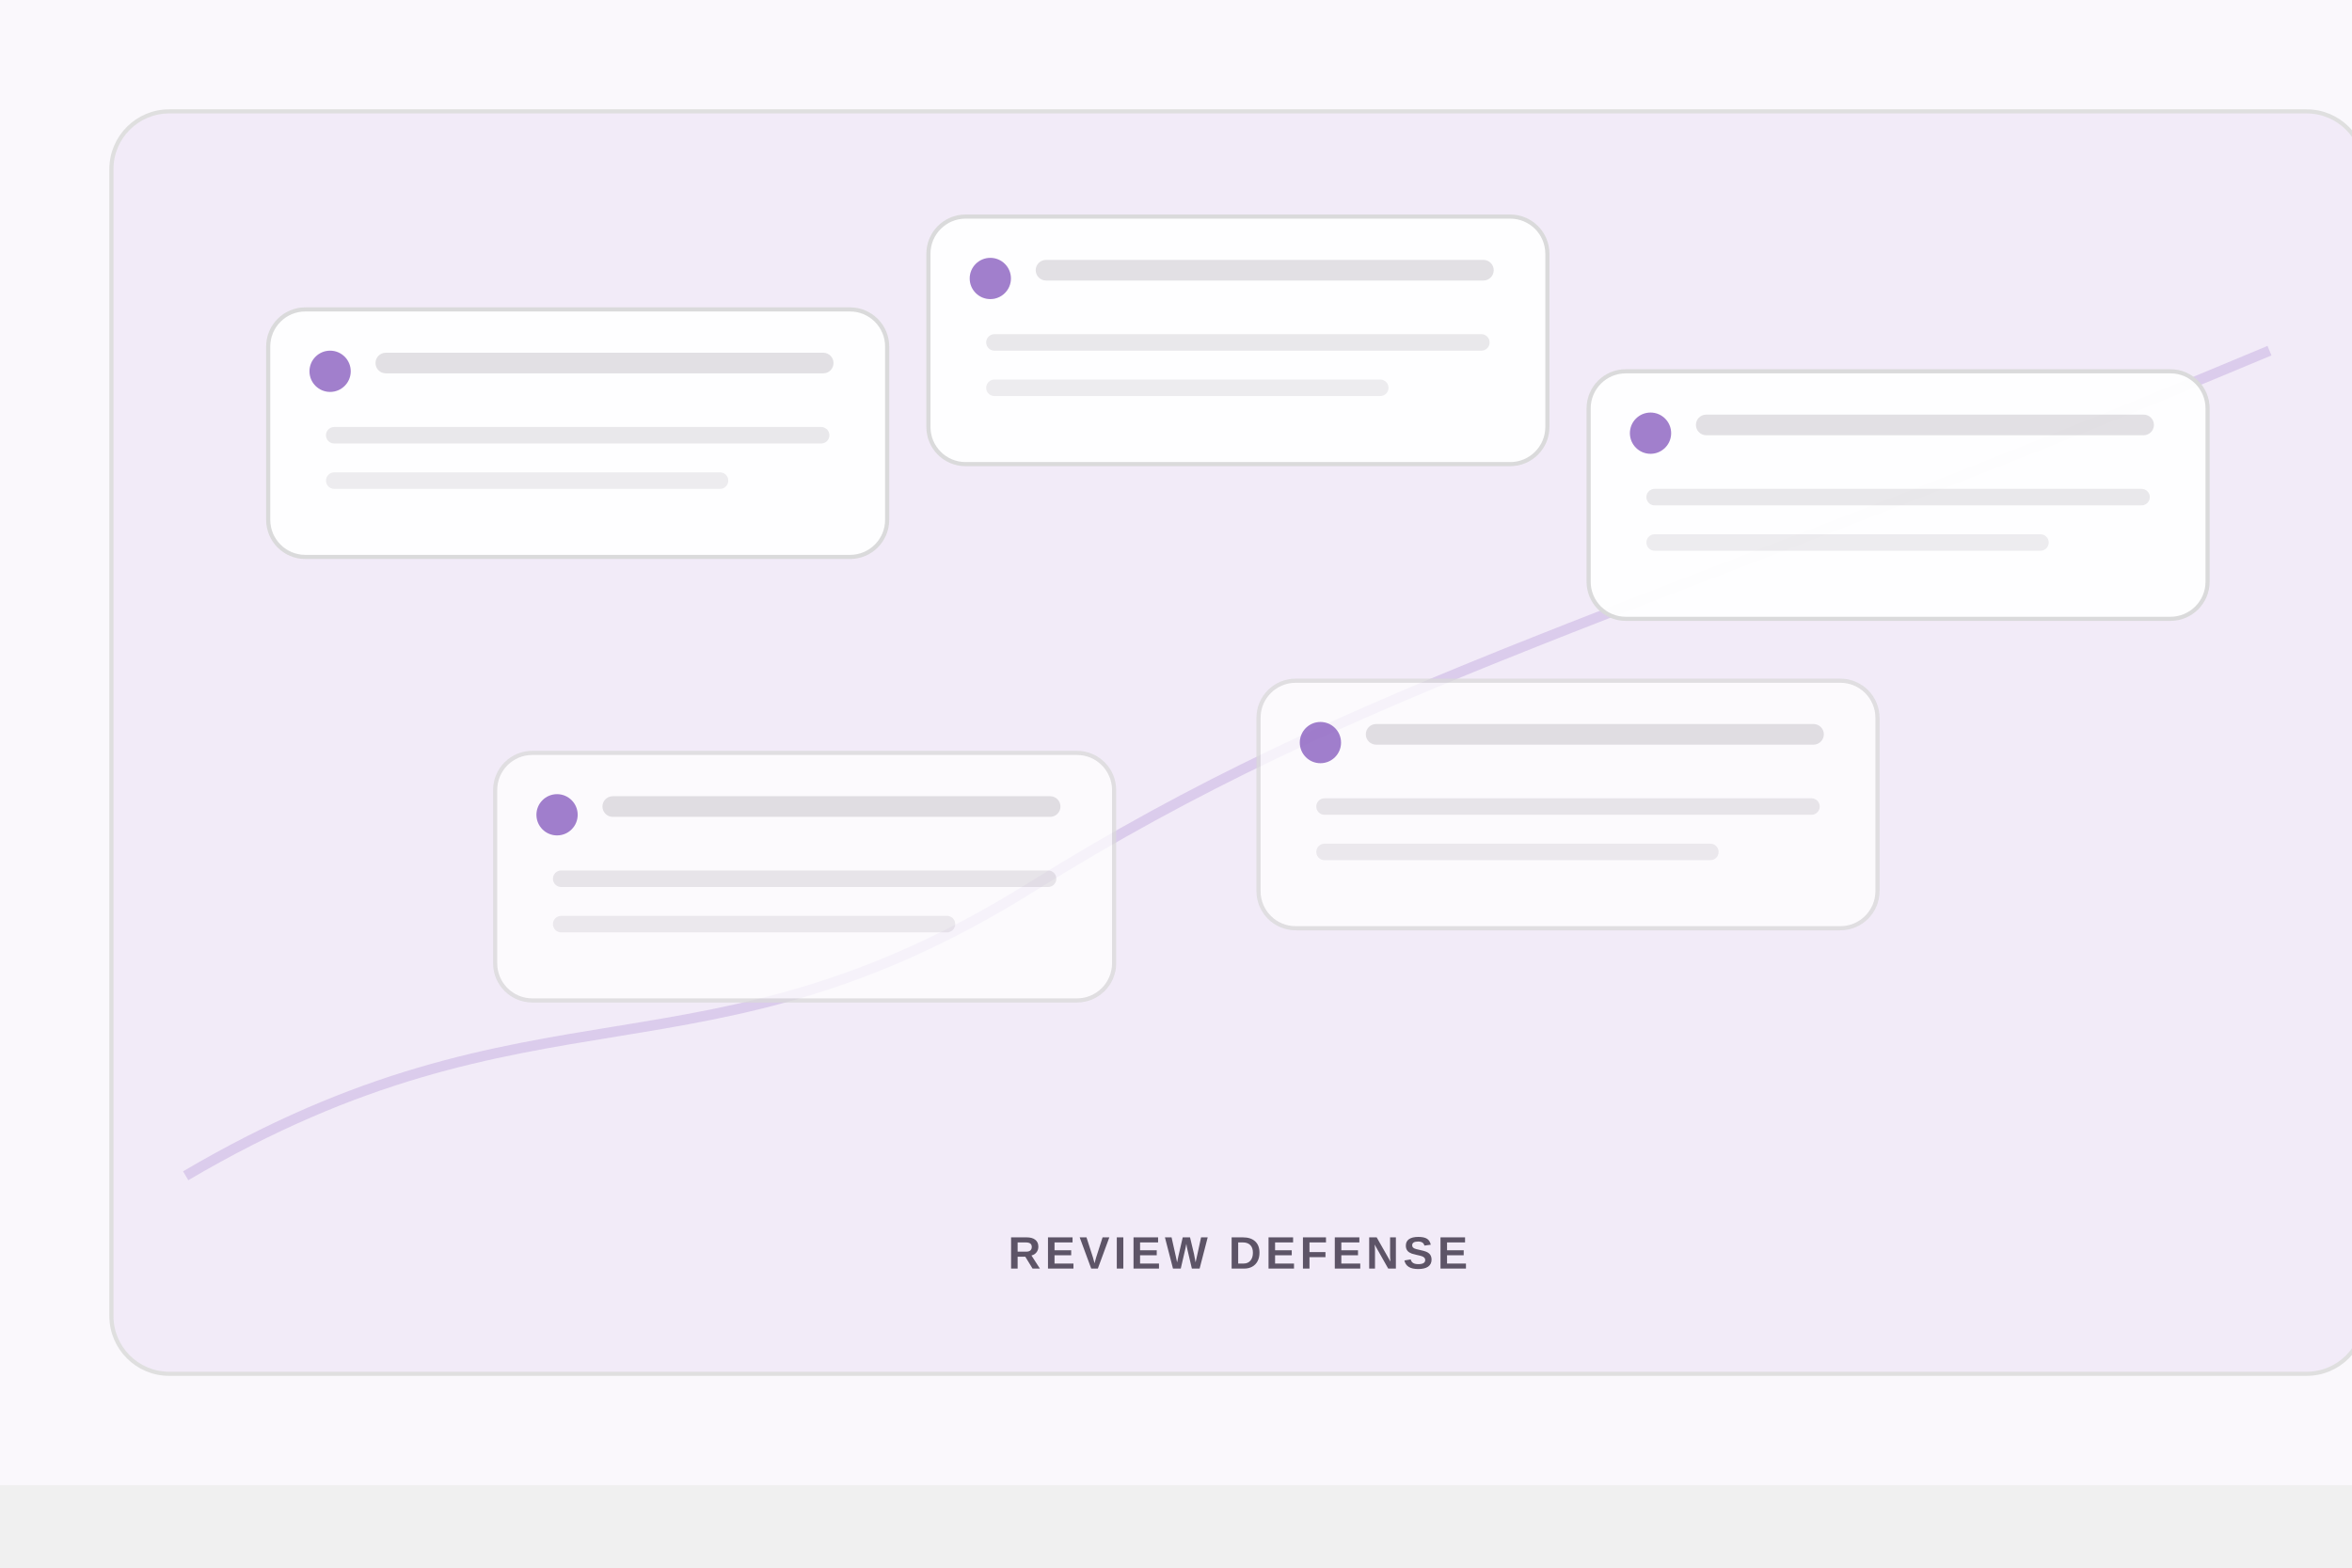
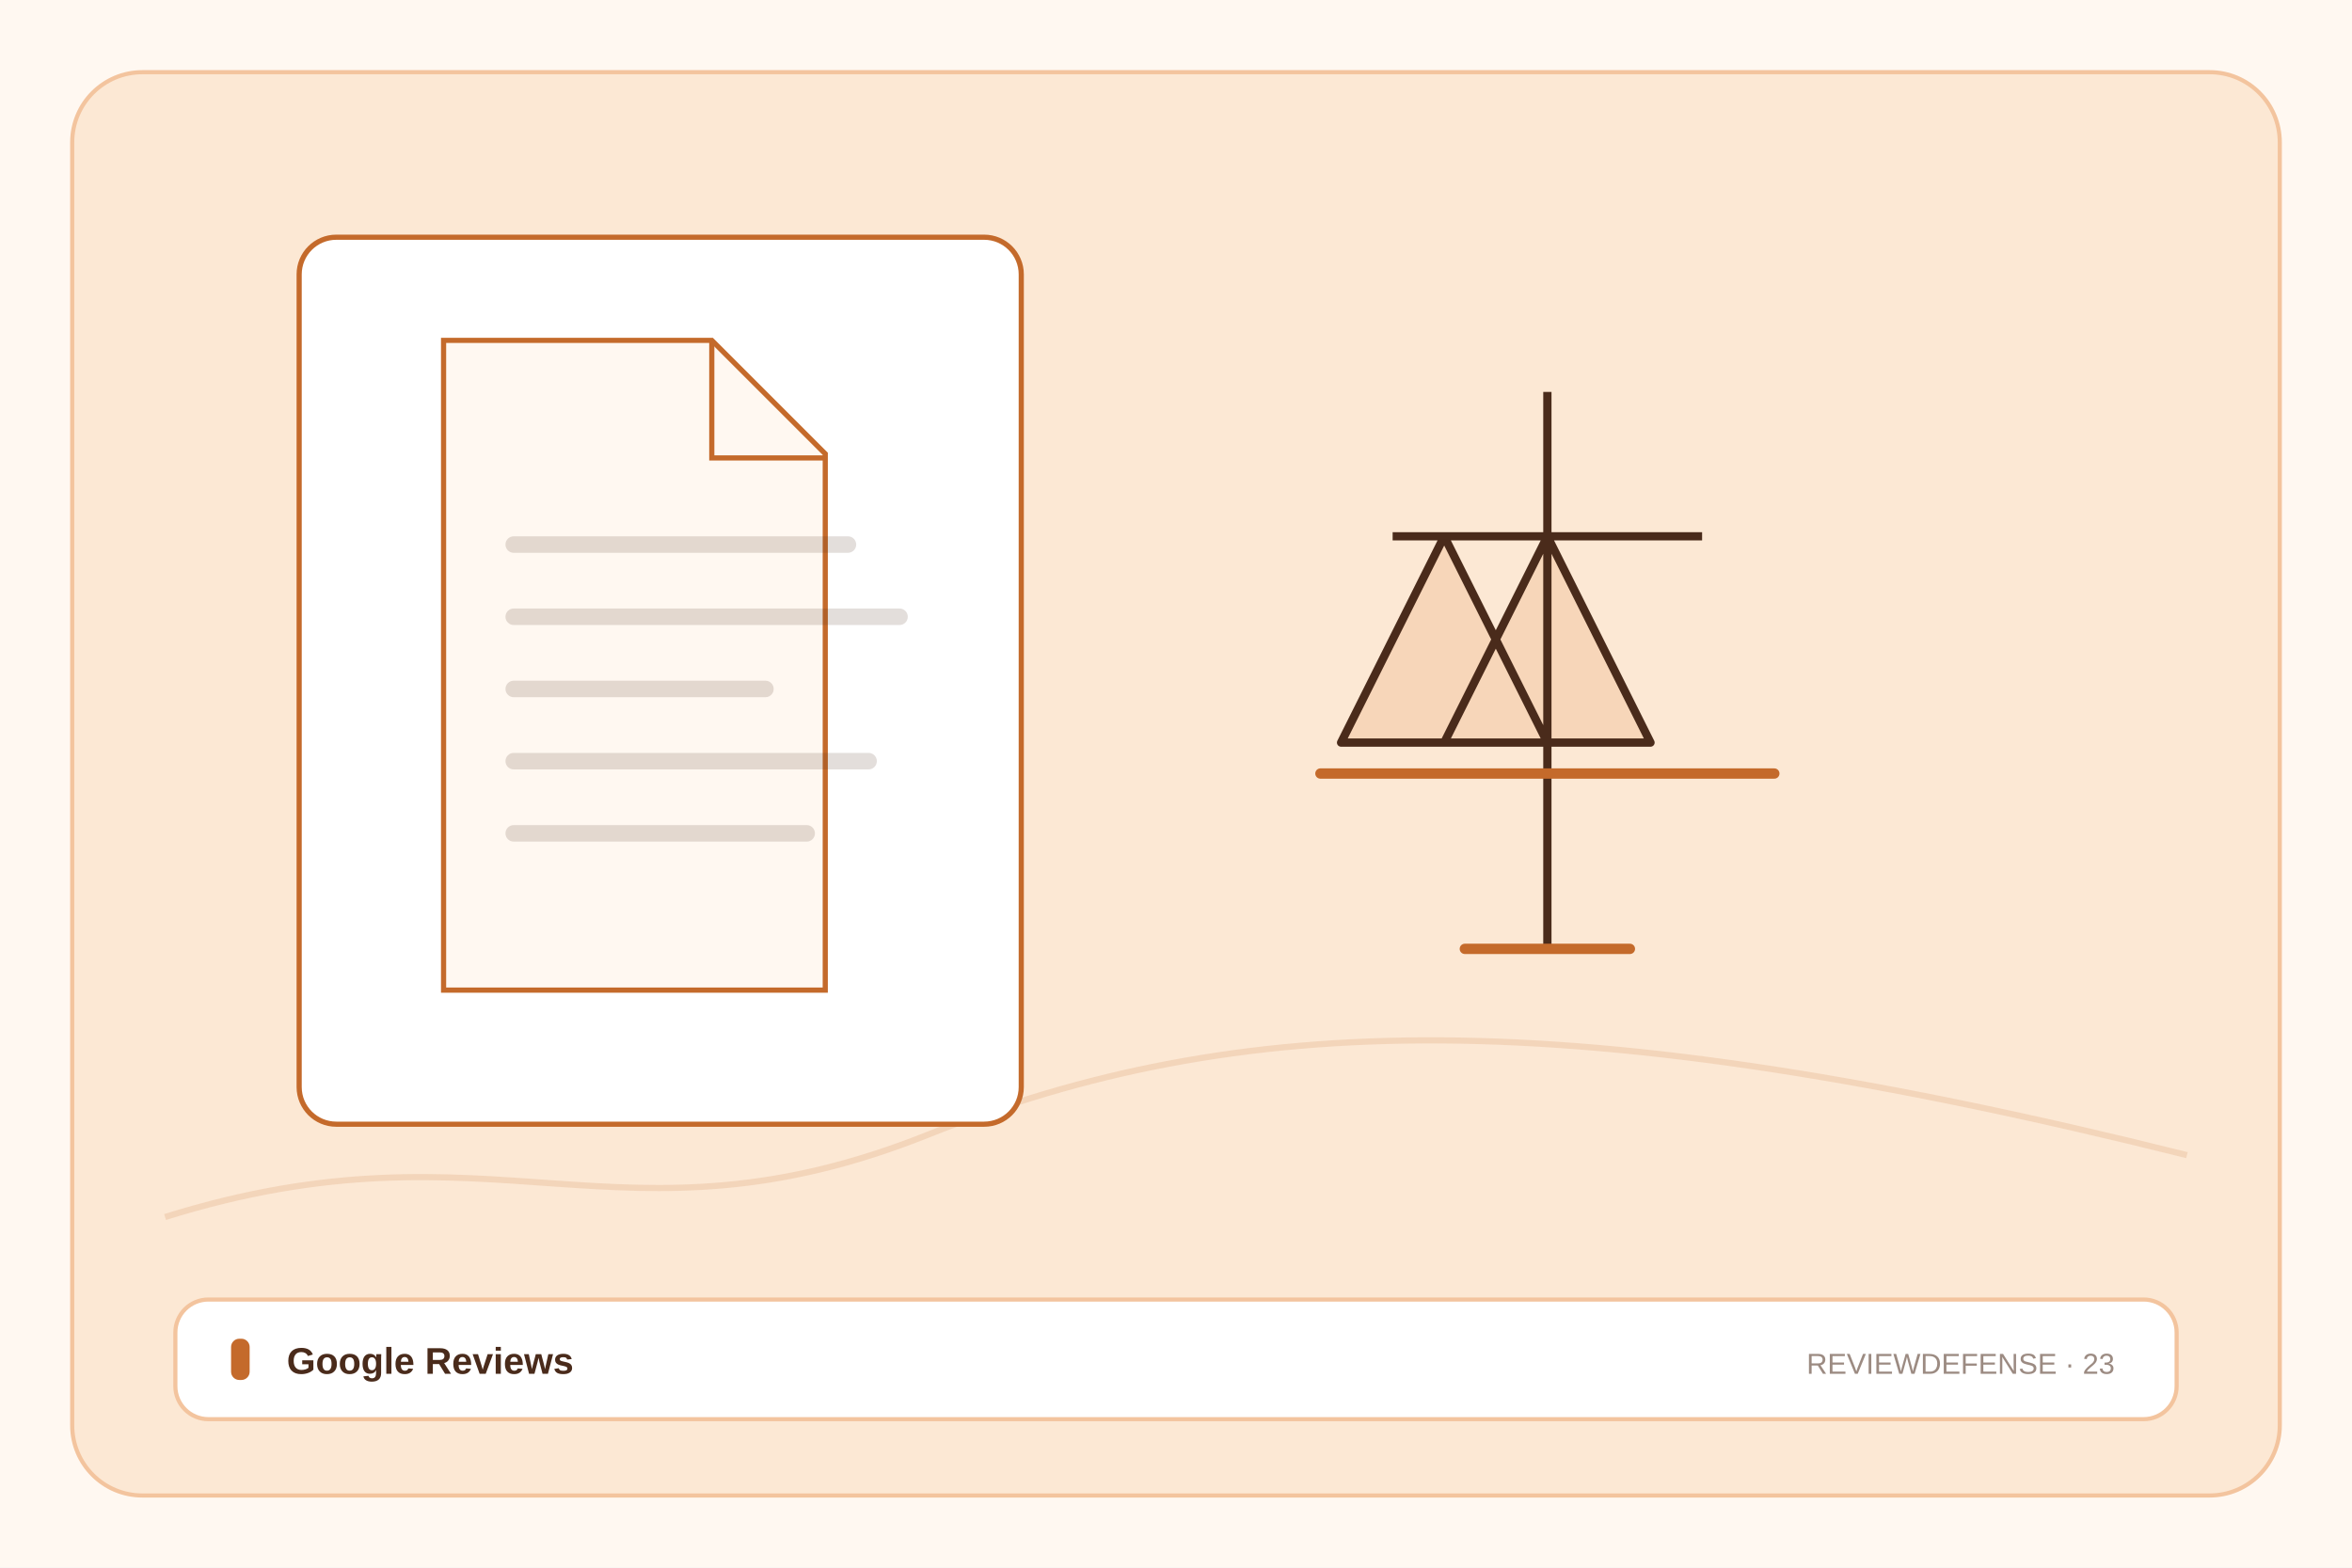
- <svg xmlns="http://www.w3.org/2000/svg" role="img" aria-label="Illustration : comment centraliser les avis de plusieurs etablissements sans perdre le contexte local" width="1140" height="760" viewBox="0 0 1140 760" preserveAspectRatio="xMidYMid meet">
-   <rect width="1200" height="720" fill="#faf8fc" />
-   <rect x="54" y="54" width="1092" height="612" rx="28" fill="#f2ebf8" stroke="#dfdfdf" stroke-width="2" />
-   <path d="M90 570 C260 470 340 530 500 430 S790 300 1100 170" fill="none" stroke="#8a5fbf" stroke-width="5" opacity=".22" />
-   <rect x="130" y="150" width="300" height="120" rx="18" fill="white" stroke="#d9d9d9" stroke-width="2" opacity="0.95" />
-   <circle cx="160" cy="180" r="10" fill="#8a5fbf" opacity=".8" />
-   <rect x="182" y="171" width="222" height="10" rx="5" fill="#241b2f" opacity=".13" />
-   <rect x="158" y="207" width="244" height="8" rx="4" fill="#241b2f" opacity=".10" />
-   <rect x="158" y="229" width="195" height="8" rx="4" fill="#241b2f" opacity=".08" />
-   <rect x="450" y="105" width="300" height="120" rx="18" fill="white" stroke="#d9d9d9" stroke-width="2" opacity="0.95" />
-   <circle cx="480" cy="135" r="10" fill="#8a5fbf" opacity=".8" />
-   <rect x="502" y="126" width="222" height="10" rx="5" fill="#241b2f" opacity=".13" />
-   <rect x="478" y="162" width="244" height="8" rx="4" fill="#241b2f" opacity=".10" />
-   <rect x="478" y="184" width="195" height="8" rx="4" fill="#241b2f" opacity=".08" />
-   <rect x="770" y="180" width="300" height="120" rx="18" fill="white" stroke="#d9d9d9" stroke-width="2" opacity="0.95" />
-   <circle cx="800" cy="210" r="10" fill="#8a5fbf" opacity=".8" />
-   <rect x="822" y="201" width="222" height="10" rx="5" fill="#241b2f" opacity=".13" />
-   <rect x="798" y="237" width="244" height="8" rx="4" fill="#241b2f" opacity=".10" />
-   <rect x="798" y="259" width="195" height="8" rx="4" fill="#241b2f" opacity=".08" />
-   <rect x="240" y="365" width="300" height="120" rx="18" fill="white" stroke="#d9d9d9" stroke-width="2" opacity="0.75" />
-   <circle cx="270" cy="395" r="10" fill="#8a5fbf" opacity=".8" />
-   <rect x="292" y="386" width="222" height="10" rx="5" fill="#241b2f" opacity=".13" />
-   <rect x="268" y="422" width="244" height="8" rx="4" fill="#241b2f" opacity=".10" />
-   <rect x="268" y="444" width="195" height="8" rx="4" fill="#241b2f" opacity=".08" />
-   <rect x="610" y="330" width="300" height="120" rx="18" fill="white" stroke="#d9d9d9" stroke-width="2" opacity="0.75" />
-   <circle cx="640" cy="360" r="10" fill="#8a5fbf" opacity=".8" />
-   <rect x="662" y="351" width="222" height="10" rx="5" fill="#241b2f" opacity=".13" />
-   <rect x="638" y="387" width="244" height="8" rx="4" fill="#241b2f" opacity=".10" />
-   <rect x="638" y="409" width="195" height="8" rx="4" fill="#241b2f" opacity=".08" />
-   <text x="600" y="615" text-anchor="middle" font-family="Arial, Helvetica, sans-serif" font-size="22" font-weight="700" letter-spacing="2" fill="#241b2f" opacity=".72">REVIEW DEFENSE</text>
+ <svg xmlns="http://www.w3.org/2000/svg" role="img" aria-labelledby="title desc" width="1140" height="760" viewBox="0 0 1140 760" preserveAspectRatio="xMidYMid meet">
+   <rect width="1140" height="760" fill="#FFF8F1" />
+   <rect x="35" y="35" width="1070" height="690" rx="34" fill="#FCE8D4" stroke="#F3C49E" stroke-width="2" />
+   <path d="M80 590C240 540 300 610 450 550S760 485 1060 560" stroke="#C46A2B" stroke-width="3" opacity=".15" fill="none" />
+   <rect x="145" y="115" width="350" height="430" rx="18" fill="#fff" stroke="#C46A2B" stroke-width="2.5" />
+   <path d="M215 165h130l55 55v260H215Z" fill="#FFF8F1" stroke="#C46A2B" stroke-width="2.5" />
+   <path d="M345 165v57h55" stroke="#C46A2B" stroke-width="2.5" fill="none" />
+   <rect x="245" y="260" width="170" height="8" rx="4" fill="#4A2B1B" opacity=".16" />
+   <rect x="245" y="295" width="195" height="8" rx="4" fill="#4A2B1B" opacity=".16" />
+   <rect x="245" y="330" width="130" height="8" rx="4" fill="#4A2B1B" opacity=".16" />
+   <rect x="245" y="365" width="180" height="8" rx="4" fill="#4A2B1B" opacity=".16" />
+   <rect x="245" y="400" width="150" height="8" rx="4" fill="#4A2B1B" opacity=".16" />
+   <path d="M750 190v270M675 260h150M700 260l-50 100h100Zm50 0-50 100h100Z" stroke="#4A2B1B" stroke-width="4" stroke-linejoin="round" fill="#F3C49E" fill-opacity=".5" />
+   <path d="M640 375h220M710 460h80" stroke="#C46A2B" stroke-width="5" stroke-linecap="round" />
+   <rect x="85" y="630" width="970" height="58" rx="16" fill="#fff" stroke="#F3C49E" stroke-width="2" />
+   <rect x="112" y="649" width="9" height="20" rx="4" fill="#C46A2B" />
+   <text x="139" y="666" font-family="Arial,sans-serif" font-size="18" font-weight="700" fill="#4A2B1B">Google Reviews</text>
+   <text x="1025" y="666" text-anchor="end" font-family="Arial,sans-serif" font-size="14" fill="#4A2B1B" opacity=".55">REVIEWDEFENSE · 23</text>
</svg>
